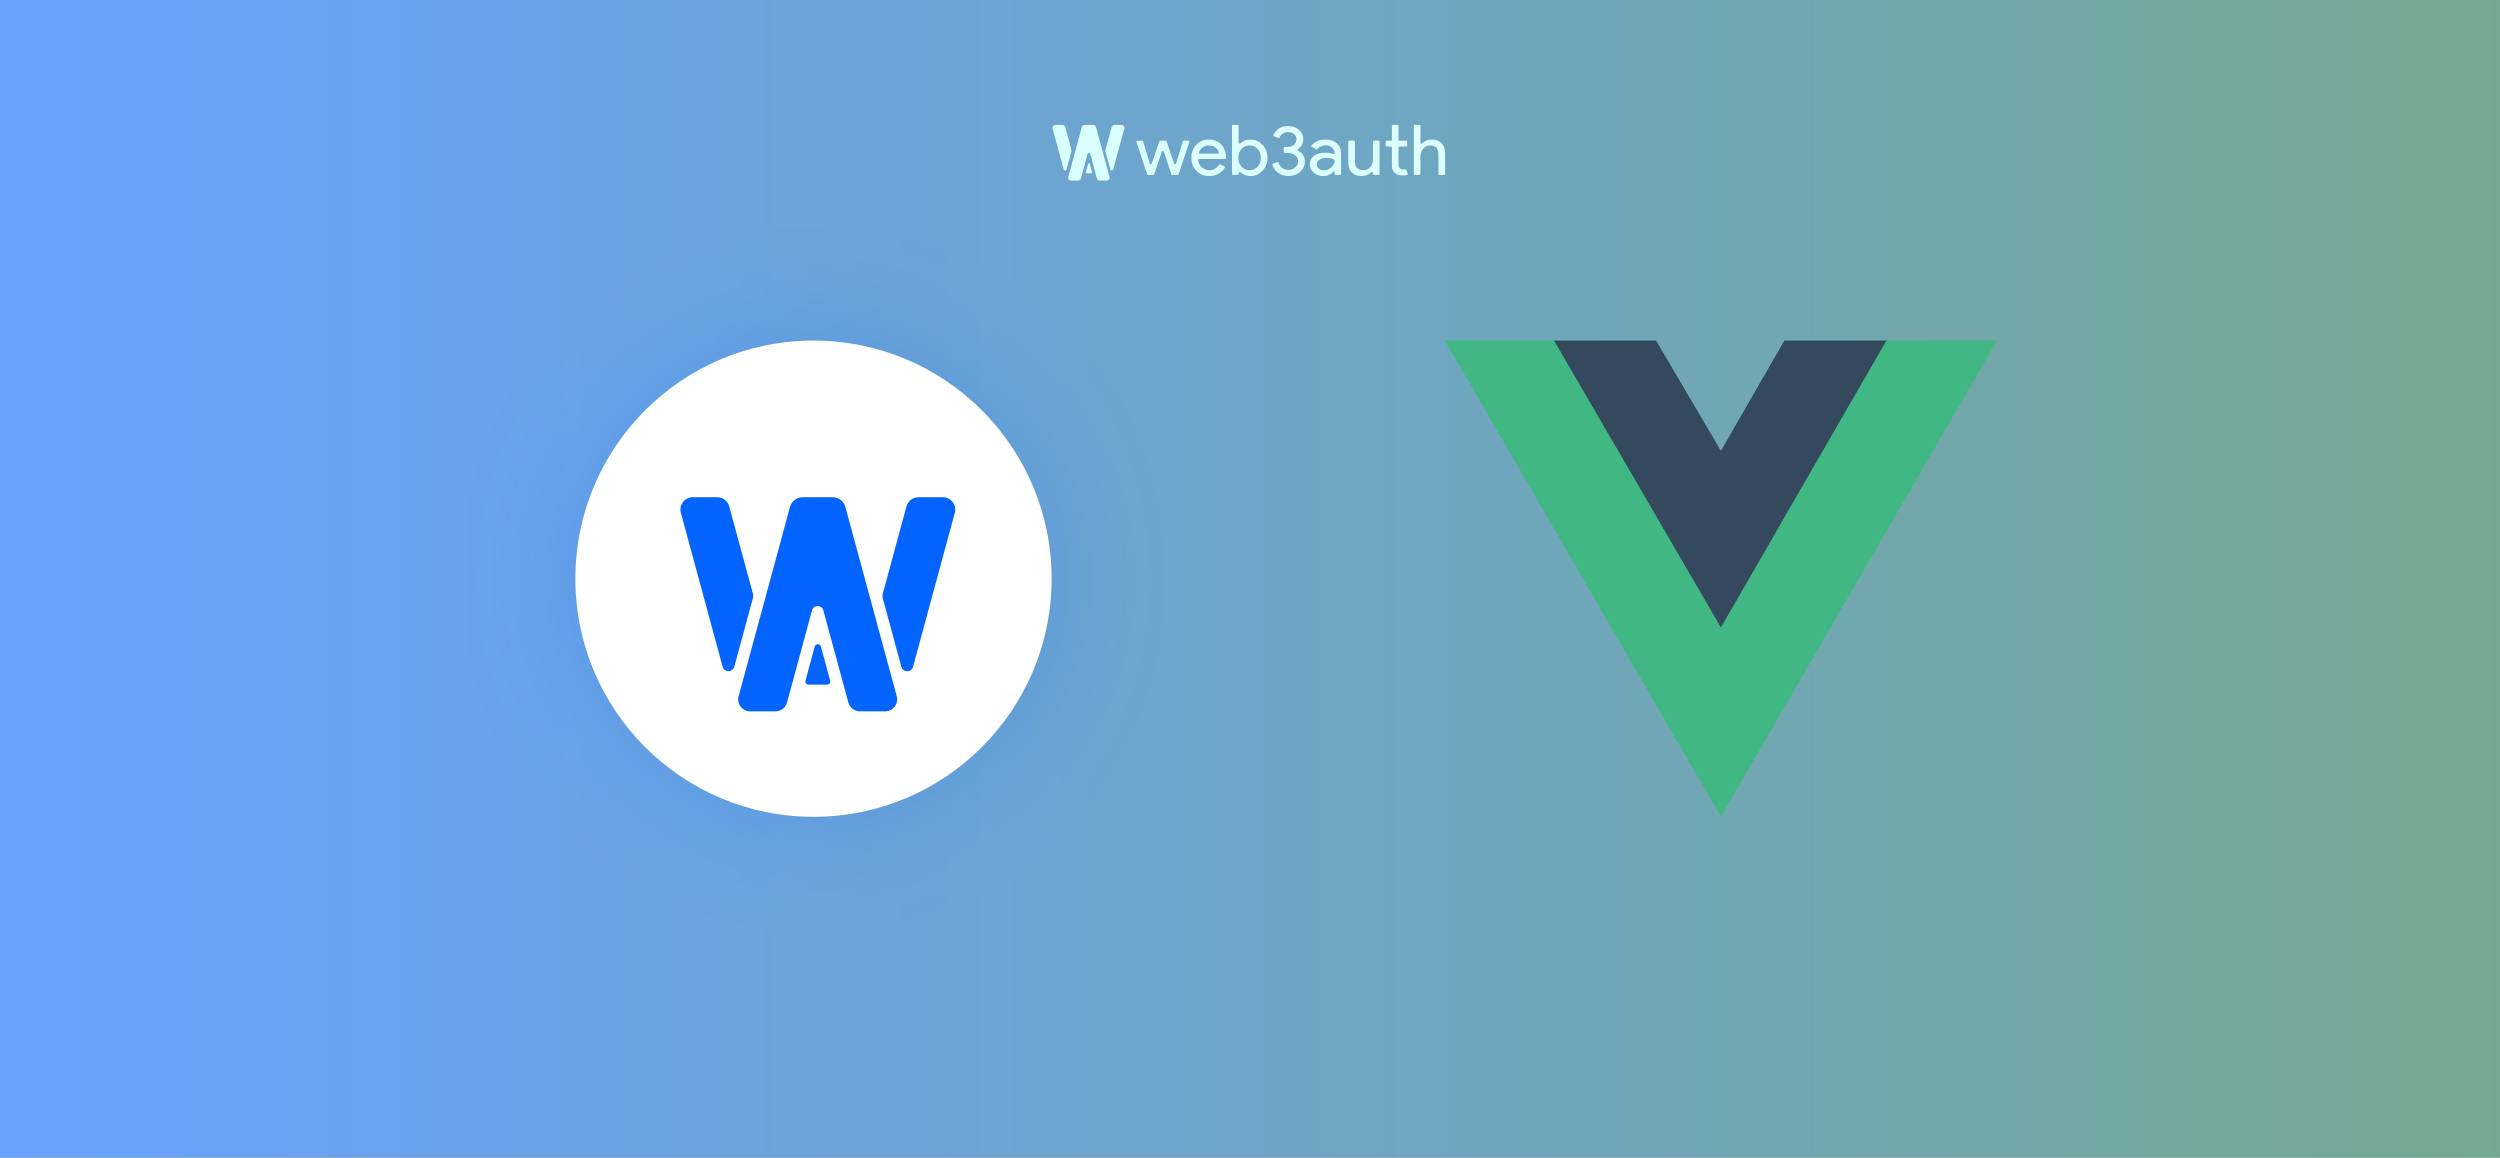
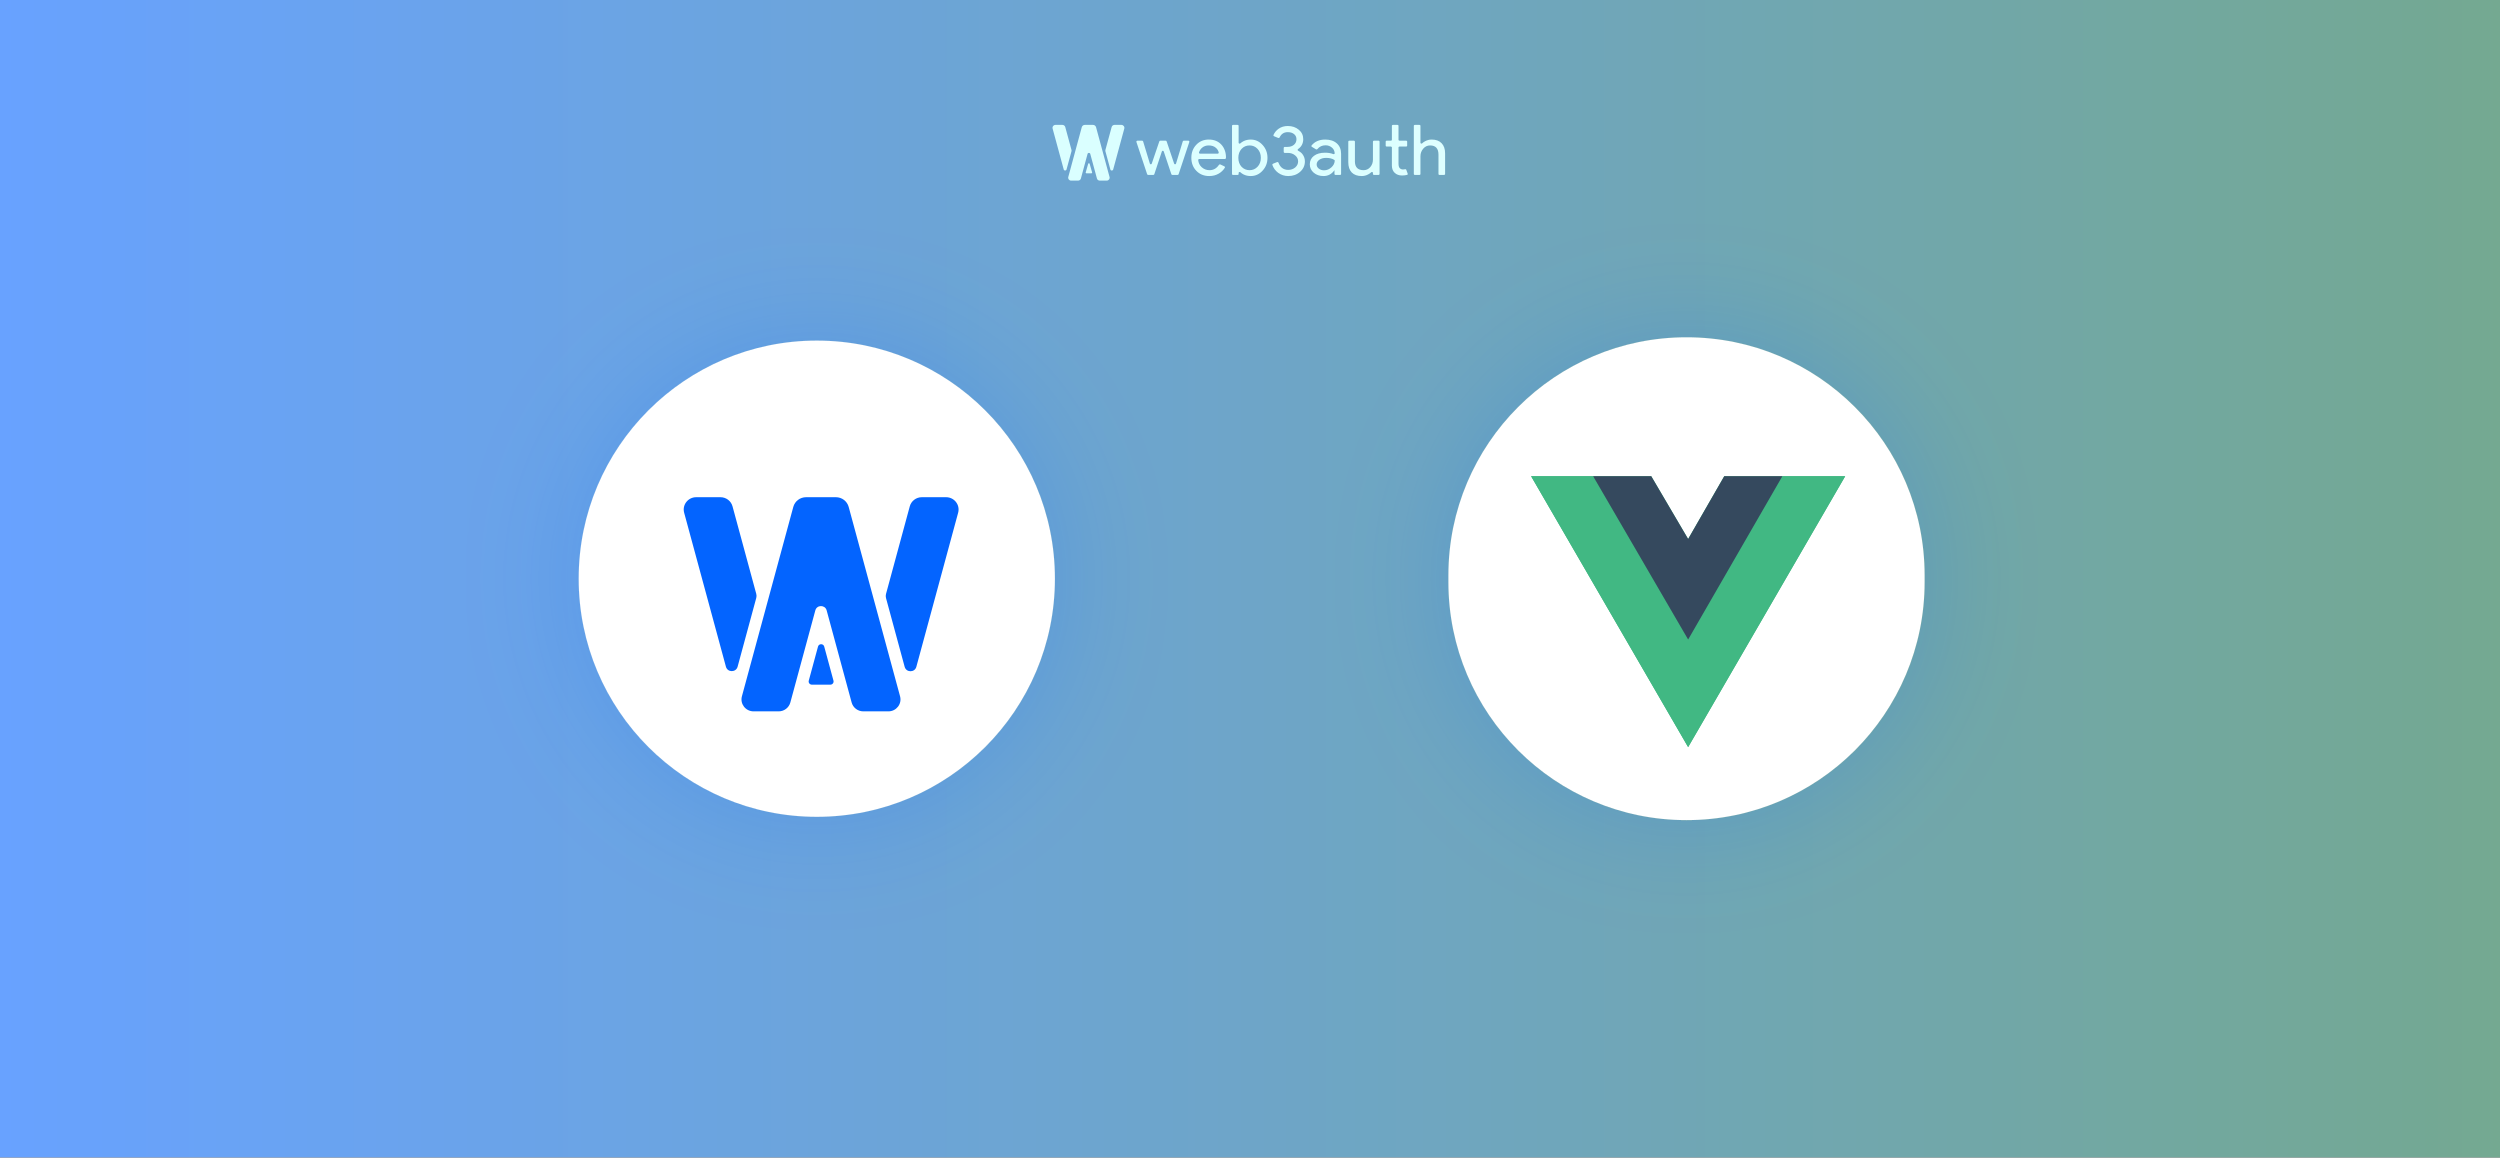
<svg xmlns="http://www.w3.org/2000/svg" width="756" height="350" viewBox="0 0 756 350" fill="none">
  <rect width="756" height="350" fill="black" />
  <rect width="756" height="350" fill="white" />
  <rect width="756" height="350" fill="url(#paint0_linear_1128_242650)" fill-opacity="0.6" />
  <g style="mix-blend-mode:overlay">
-     <path fill-rule="evenodd" clip-rule="evenodd" d="M378.205 53.237C377.421 53.237 376.701 53.075 376.048 52.751C375.679 52.564 375.358 52.342 375.086 52.084C374.914 51.922 374.565 52.032 374.565 52.265V52.613C374.565 52.771 374.433 52.899 374.27 52.899H372.855C372.692 52.899 372.56 52.771 372.56 52.613V38.05C372.56 37.892 372.692 37.764 372.855 37.764H374.264C374.427 37.764 374.559 37.892 374.559 38.05V43.175C374.559 43.408 374.908 43.52 375.081 43.357C375.355 43.099 375.678 42.877 376.048 42.69C376.701 42.365 377.421 42.203 378.205 42.203C379.615 42.203 380.806 42.739 381.78 43.81C382.783 44.895 383.284 46.198 383.284 47.72C383.284 49.256 382.783 50.56 381.78 51.631C380.806 52.702 379.615 53.237 378.205 53.237ZM377.878 51.462C378.837 51.462 379.644 51.109 380.298 50.405C380.952 49.714 381.279 48.819 381.279 47.72C381.279 46.635 380.952 45.74 380.298 45.036C379.644 44.331 378.837 43.979 377.878 43.979C376.905 43.979 376.091 44.331 375.437 45.036C374.798 45.74 374.478 46.635 374.478 47.72C374.478 48.819 374.798 49.721 375.437 50.426C376.091 51.117 376.905 51.462 377.878 51.462ZM365.67 53.237C364.1 53.237 362.807 52.716 361.79 51.673C360.773 50.63 360.264 49.313 360.264 47.72C360.264 46.142 360.758 44.831 361.746 43.789C362.735 42.732 363.999 42.203 365.539 42.203C367.123 42.203 368.38 42.704 369.31 43.704C370.312 44.751 370.791 46.325 370.728 47.757C370.72 47.941 370.56 48.08 370.371 48.08H362.673C362.476 48.08 362.316 48.238 362.337 48.428C362.428 49.283 362.769 49.984 363.359 50.532C364.028 51.152 364.827 51.462 365.757 51.462C366.943 51.462 367.892 50.928 368.603 49.86C368.698 49.718 368.887 49.66 369.045 49.734L370.243 50.301C370.412 50.381 370.48 50.581 370.382 50.737C369.919 51.473 369.307 52.06 368.547 52.498C367.704 52.991 366.745 53.237 365.67 53.237ZM362.582 46.065C362.511 46.271 362.678 46.473 362.903 46.473H368.212C368.416 46.473 368.579 46.303 368.538 46.109C368.419 45.552 368.131 45.082 367.675 44.698C367.137 44.218 366.411 43.979 365.495 43.979C364.74 43.979 364.086 44.204 363.534 44.655C363.096 45.023 362.779 45.492 362.582 46.065ZM359.65 42.939C359.715 42.743 359.564 42.542 359.351 42.542H357.967C357.828 42.542 357.706 42.63 357.667 42.76L355.625 49.479C355.544 49.749 355.152 49.754 355.062 49.487L352.79 42.751C352.748 42.626 352.628 42.542 352.493 42.542H350.876C350.741 42.542 350.621 42.626 350.578 42.75L348.286 49.492C348.196 49.758 347.805 49.752 347.723 49.483L345.681 42.76C345.641 42.63 345.519 42.542 345.38 42.542H343.952C343.74 42.542 343.589 42.743 343.654 42.939L346.896 52.688C346.937 52.814 347.058 52.899 347.194 52.899H348.764C348.9 52.899 349.021 52.814 349.063 52.688L351.35 45.794C351.438 45.53 351.823 45.529 351.912 45.794L354.219 52.689C354.261 52.814 354.381 52.899 354.517 52.899H356.11C356.246 52.899 356.366 52.814 356.408 52.688L359.65 42.939ZM421.777 52.286C422.358 52.808 423.085 53.068 423.957 53.068C424.534 53.068 425.051 53.006 425.508 52.88C425.665 52.837 425.744 52.674 425.69 52.526L425.262 51.352C425.204 51.195 425.021 51.119 424.857 51.169C424.812 51.183 424.766 51.196 424.719 51.208C424.574 51.236 424.422 51.25 424.262 51.25C423.913 51.25 423.601 51.131 423.324 50.891C423.048 50.637 422.91 50.165 422.91 49.475V44.603C422.91 44.445 423.042 44.317 423.205 44.317H425.231C425.394 44.317 425.526 44.189 425.526 44.031V42.828C425.526 42.67 425.394 42.542 425.231 42.542H423.205C423.042 42.542 422.91 42.413 422.91 42.255V38.05C422.91 37.892 422.778 37.764 422.615 37.764H421.2C421.037 37.764 420.905 37.892 420.905 38.05V42.255C420.905 42.413 420.773 42.542 420.61 42.542H419.326C419.163 42.542 419.031 42.67 419.031 42.828V44.031C419.031 44.189 419.163 44.317 419.326 44.317H420.61C420.773 44.317 420.905 44.445 420.905 44.603V50.109C420.92 51.039 421.21 51.765 421.777 52.286ZM393.139 51.969C394.113 51.124 394.6 50.067 394.6 48.798C394.6 48.023 394.375 47.326 393.924 46.706C393.717 46.411 393.419 46.036 392.546 45.561C392.361 45.461 392.356 45.194 392.531 45.078C393.576 44.383 394.098 43.331 394.098 42.098C394.098 40.928 393.655 39.977 392.769 39.244C391.868 38.483 390.756 38.103 389.434 38.103C388.373 38.103 387.451 38.377 386.666 38.927C385.967 39.417 385.446 40.041 385.105 40.799C385.034 40.956 385.115 41.136 385.278 41.202L386.517 41.711C386.693 41.783 386.893 41.697 386.972 41.529C387.46 40.485 388.281 39.963 389.434 39.963C390.219 39.963 390.851 40.16 391.33 40.555C391.81 40.949 392.05 41.464 392.05 42.098C392.05 42.788 391.795 43.352 391.287 43.789C390.778 44.212 390.124 44.423 389.325 44.423H388.524C388.34 44.423 388.192 44.567 388.192 44.745V45.919C388.192 46.097 388.34 46.241 388.524 46.241H389.478C390.32 46.241 391.04 46.487 391.636 46.98C392.246 47.474 392.551 48.08 392.551 48.798C392.551 49.517 392.26 50.13 391.679 50.637C391.083 51.131 390.379 51.377 389.565 51.377C388.824 51.377 388.184 51.166 387.647 50.743C387.202 50.371 386.862 49.867 386.627 49.229C386.56 49.047 386.351 48.948 386.168 49.023L384.955 49.513C384.8 49.575 384.716 49.742 384.771 49.896C385.11 50.857 385.698 51.646 386.535 52.265C387.436 52.913 388.446 53.237 389.565 53.237C390.989 53.237 392.18 52.815 393.139 51.969ZM398.158 49.728C398.158 49.165 398.427 48.693 398.964 48.312C399.517 47.932 400.2 47.742 401.013 47.742C402.057 47.742 402.886 47.95 403.5 48.367C403.583 48.424 403.63 48.518 403.625 48.616C403.585 49.368 403.252 50.028 402.626 50.595C401.972 51.201 401.224 51.504 400.381 51.504C399.785 51.504 399.262 51.335 398.812 50.997C398.376 50.658 398.158 50.236 398.158 49.728ZM404.261 43.366C403.404 42.591 402.234 42.203 400.752 42.203C398.965 42.203 397.588 42.799 396.62 43.992C396.516 44.12 396.555 44.305 396.698 44.392L397.963 45.165C398.096 45.246 398.271 45.21 398.37 45.091C399.005 44.321 399.835 43.937 400.861 43.937C401.602 43.937 402.248 44.176 402.801 44.655C403.356 45.123 403.553 45.686 403.609 46.321C403.629 46.539 403.383 46.681 403.174 46.596C402.484 46.317 401.655 46.177 400.686 46.177C399.291 46.177 398.172 46.494 397.33 47.129C396.501 47.763 396.087 48.615 396.087 49.686C396.087 50.701 396.48 51.546 397.264 52.223C398.064 52.899 399.052 53.237 400.229 53.237C401.609 53.237 402.713 52.645 403.542 51.462V52.613C403.542 52.771 403.674 52.899 403.837 52.899H405.252C405.415 52.899 405.547 52.771 405.547 52.613V46.516C405.547 45.177 405.118 44.127 404.261 43.366ZM417.181 52.595C417.181 52.763 417.04 52.899 416.867 52.899H415.489C415.316 52.899 415.176 52.763 415.176 52.595V52.256C415.176 52.036 414.834 51.931 414.673 52.085C414.42 52.326 414.115 52.541 413.759 52.73C413.134 53.068 412.48 53.237 411.797 53.237C410.489 53.237 409.479 52.878 408.767 52.159C408.07 51.426 407.721 50.391 407.721 49.052V42.846C407.721 42.678 407.862 42.542 408.035 42.542H409.413C409.586 42.542 409.727 42.678 409.727 42.846V48.925C409.77 50.616 410.649 51.462 412.364 51.462C413.163 51.462 413.831 51.152 414.369 50.532C414.907 49.898 415.176 49.144 415.176 48.27V42.846C415.176 42.678 415.316 42.542 415.489 42.542H416.867C417.04 42.542 417.181 42.678 417.181 42.846V52.595ZM427.54 38.05C427.54 37.892 427.672 37.764 427.835 37.764H429.25C429.413 37.764 429.545 37.892 429.545 38.05V43.185C429.545 43.404 429.886 43.508 430.046 43.354C430.294 43.113 430.592 42.899 430.94 42.711C431.579 42.373 432.24 42.203 432.923 42.203C434.231 42.203 435.234 42.57 435.931 43.303C436.643 44.021 436.999 45.05 436.999 46.389V52.613C436.999 52.771 436.867 52.899 436.704 52.899H435.289C435.126 52.899 434.994 52.771 434.994 52.613V46.769C434.994 44.909 434.144 43.979 432.444 43.979C431.63 43.979 430.94 44.31 430.373 44.972C429.821 45.621 429.545 46.382 429.545 47.255V52.613C429.545 52.771 429.413 52.899 429.25 52.899H427.835C427.672 52.899 427.54 52.771 427.54 52.613V38.05Z" fill="white" />
+     <path fill-rule="evenodd" clip-rule="evenodd" d="M378.205 53.237C377.421 53.237 376.701 53.075 376.048 52.751C375.679 52.564 375.358 52.342 375.086 52.084C374.914 51.922 374.565 52.032 374.565 52.265V52.613C374.565 52.771 374.433 52.899 374.27 52.899H372.855C372.692 52.899 372.56 52.771 372.56 52.613V38.05C372.56 37.892 372.692 37.764 372.855 37.764H374.264C374.427 37.764 374.559 37.892 374.559 38.05V43.175C374.559 43.408 374.908 43.52 375.081 43.357C375.355 43.099 375.678 42.877 376.048 42.69C376.701 42.365 377.421 42.203 378.205 42.203C379.615 42.203 380.806 42.739 381.78 43.81C382.783 44.895 383.284 46.198 383.284 47.72C383.284 49.256 382.783 50.56 381.78 51.631C380.806 52.702 379.615 53.237 378.205 53.237ZM377.878 51.462C378.837 51.462 379.644 51.109 380.298 50.405C380.952 49.714 381.279 48.819 381.279 47.72C381.279 46.635 380.952 45.74 380.298 45.036C379.644 44.331 378.837 43.979 377.878 43.979C376.905 43.979 376.091 44.331 375.437 45.036C374.798 45.74 374.478 46.635 374.478 47.72C374.478 48.819 374.798 49.721 375.437 50.426C376.091 51.117 376.905 51.462 377.878 51.462ZM365.67 53.237C364.1 53.237 362.807 52.716 361.79 51.673C360.773 50.63 360.264 49.313 360.264 47.72C360.264 46.142 360.758 44.831 361.746 43.789C362.735 42.732 363.999 42.203 365.539 42.203C367.123 42.203 368.38 42.704 369.31 43.704C370.312 44.751 370.791 46.325 370.728 47.757C370.72 47.941 370.56 48.08 370.371 48.08H362.673C362.476 48.08 362.316 48.238 362.337 48.428C362.428 49.283 362.769 49.984 363.359 50.532C364.028 51.152 364.827 51.462 365.757 51.462C366.943 51.462 367.892 50.928 368.603 49.86C368.698 49.718 368.887 49.66 369.045 49.734L370.243 50.301C370.412 50.381 370.48 50.581 370.382 50.737C369.919 51.473 369.307 52.06 368.547 52.498C367.704 52.991 366.745 53.237 365.67 53.237ZM362.582 46.065C362.511 46.271 362.678 46.473 362.903 46.473H368.212C368.416 46.473 368.579 46.303 368.538 46.109C368.419 45.552 368.131 45.082 367.675 44.698C367.137 44.218 366.411 43.979 365.495 43.979C364.74 43.979 364.086 44.204 363.534 44.655C363.096 45.023 362.779 45.492 362.582 46.065ZM359.65 42.939C359.715 42.743 359.564 42.542 359.351 42.542H357.967C357.828 42.542 357.706 42.63 357.667 42.76L355.625 49.479C355.544 49.749 355.152 49.754 355.062 49.487L352.79 42.751C352.748 42.626 352.628 42.542 352.493 42.542H350.876C350.741 42.542 350.621 42.626 350.578 42.75L348.286 49.492C348.196 49.758 347.805 49.752 347.723 49.483L345.681 42.76C345.641 42.63 345.519 42.542 345.38 42.542H343.952C343.74 42.542 343.589 42.743 343.654 42.939L346.896 52.688C346.937 52.814 347.058 52.899 347.194 52.899H348.764C348.9 52.899 349.021 52.814 349.063 52.688L351.35 45.794C351.438 45.53 351.823 45.529 351.912 45.794L354.219 52.689C354.261 52.814 354.381 52.899 354.517 52.899H356.11C356.246 52.899 356.366 52.814 356.408 52.688L359.65 42.939ZM421.777 52.286C422.358 52.808 423.085 53.068 423.957 53.068C424.534 53.068 425.051 53.006 425.508 52.88C425.665 52.837 425.744 52.674 425.69 52.526L425.262 51.352C425.204 51.195 425.021 51.119 424.857 51.169C424.812 51.183 424.766 51.196 424.719 51.208C424.574 51.236 424.422 51.25 424.262 51.25C423.913 51.25 423.601 51.131 423.324 50.891C423.048 50.637 422.91 50.165 422.91 49.475V44.603C422.91 44.445 423.042 44.317 423.205 44.317H425.231C425.394 44.317 425.526 44.189 425.526 44.031V42.828C425.526 42.67 425.394 42.542 425.231 42.542H423.205C423.042 42.542 422.91 42.413 422.91 42.255V38.05C422.91 37.892 422.778 37.764 422.615 37.764H421.2C421.037 37.764 420.905 37.892 420.905 38.05V42.255C420.905 42.413 420.773 42.542 420.61 42.542H419.326C419.163 42.542 419.031 42.67 419.031 42.828V44.031C419.031 44.189 419.163 44.317 419.326 44.317H420.61C420.773 44.317 420.905 44.445 420.905 44.603V50.109C420.92 51.039 421.21 51.765 421.777 52.286ZM393.139 51.969C394.113 51.124 394.6 50.067 394.6 48.798C394.6 48.023 394.375 47.326 393.924 46.706C393.717 46.411 393.419 46.036 392.546 45.561C392.361 45.461 392.356 45.194 392.531 45.078C393.576 44.383 394.098 43.331 394.098 42.098C394.098 40.928 393.655 39.977 392.769 39.244C391.868 38.483 390.756 38.103 389.434 38.103C388.373 38.103 387.451 38.377 386.666 38.927C385.967 39.417 385.446 40.041 385.105 40.799C385.034 40.956 385.115 41.136 385.278 41.202L386.517 41.711C386.693 41.783 386.893 41.697 386.972 41.529C387.46 40.485 388.281 39.963 389.434 39.963C390.219 39.963 390.851 40.16 391.33 40.555C391.81 40.949 392.05 41.464 392.05 42.098C392.05 42.788 391.795 43.352 391.287 43.789C390.778 44.212 390.124 44.423 389.325 44.423H388.524C388.34 44.423 388.192 44.567 388.192 44.745V45.919C388.192 46.097 388.34 46.241 388.524 46.241H389.478C390.32 46.241 391.04 46.487 391.636 46.98C392.246 47.474 392.551 48.08 392.551 48.798C392.551 49.517 392.26 50.13 391.679 50.637C391.083 51.131 390.379 51.377 389.565 51.377C388.824 51.377 388.184 51.166 387.647 50.743C387.202 50.371 386.862 49.867 386.627 49.229C386.56 49.047 386.351 48.948 386.168 49.023L384.955 49.513C384.8 49.575 384.716 49.742 384.771 49.896C385.11 50.857 385.698 51.646 386.535 52.265C387.436 52.913 388.446 53.237 389.565 53.237C390.989 53.237 392.18 52.815 393.139 51.969ZM398.158 49.728C398.158 49.165 398.427 48.693 398.964 48.312C399.517 47.932 400.2 47.742 401.013 47.742C402.057 47.742 402.886 47.95 403.5 48.367C403.583 48.424 403.63 48.518 403.625 48.616C403.585 49.368 403.252 50.028 402.626 50.595C401.972 51.201 401.224 51.504 400.381 51.504C399.785 51.504 399.262 51.335 398.812 50.997C398.376 50.658 398.158 50.236 398.158 49.728ZM404.261 43.366C403.404 42.591 402.234 42.203 400.752 42.203C398.965 42.203 397.588 42.799 396.62 43.992C396.516 44.12 396.555 44.305 396.698 44.392L397.963 45.165C398.096 45.246 398.272 45.21 398.37 45.091C399.005 44.321 399.835 43.937 400.861 43.937C401.602 43.937 402.248 44.176 402.801 44.655C403.356 45.123 403.553 45.686 403.609 46.321C403.629 46.539 403.383 46.681 403.174 46.596C402.484 46.317 401.655 46.177 400.686 46.177C399.291 46.177 398.172 46.494 397.33 47.129C396.501 47.763 396.087 48.615 396.087 49.686C396.087 50.701 396.48 51.546 397.264 52.223C398.064 52.899 399.052 53.237 400.229 53.237C401.609 53.237 402.713 52.645 403.542 51.462V52.613C403.542 52.771 403.674 52.899 403.837 52.899H405.252C405.415 52.899 405.547 52.771 405.547 52.613V46.516C405.547 45.177 405.118 44.127 404.261 43.366ZM417.181 52.595C417.181 52.763 417.04 52.899 416.867 52.899H415.489C415.316 52.899 415.176 52.763 415.176 52.595V52.256C415.176 52.036 414.834 51.931 414.673 52.085C414.42 52.326 414.115 52.541 413.759 52.73C413.134 53.068 412.48 53.237 411.797 53.237C410.489 53.237 409.479 52.878 408.767 52.159C408.07 51.426 407.721 50.391 407.721 49.052V42.846C407.721 42.678 407.862 42.542 408.035 42.542H409.413C409.586 42.542 409.727 42.678 409.727 42.846V48.925C409.77 50.616 410.649 51.462 412.364 51.462C413.163 51.462 413.831 51.152 414.369 50.532C414.907 49.898 415.176 49.144 415.176 48.27V42.846C415.176 42.678 415.316 42.542 415.489 42.542H416.867C417.04 42.542 417.181 42.678 417.181 42.846V52.595ZM427.54 38.05C427.54 37.892 427.672 37.764 427.835 37.764H429.25C429.413 37.764 429.545 37.892 429.545 38.05V43.185C429.545 43.404 429.886 43.508 430.046 43.354C430.294 43.113 430.592 42.899 430.94 42.711C431.579 42.373 432.24 42.203 432.923 42.203C434.231 42.203 435.234 42.57 435.931 43.303C436.643 44.021 436.999 45.05 436.999 46.389V52.613C436.999 52.771 436.867 52.899 436.704 52.899H435.289C435.126 52.899 434.994 52.771 434.994 52.613V46.769C434.994 44.909 434.144 43.979 432.444 43.979C431.63 43.979 430.94 44.31 430.373 44.972C429.821 45.621 429.545 46.382 429.545 47.255V52.613C429.545 52.771 429.413 52.899 429.25 52.899H427.835C427.672 52.899 427.54 52.771 427.54 52.613V38.05Z" fill="white" />
    <path d="M335.774 51.257C335.891 51.687 336.509 51.687 336.625 51.257L339.986 38.892C340.14 38.323 339.705 37.764 339.107 37.764H337.036C336.624 37.764 336.264 38.036 336.158 38.428L334.263 45.401C334.236 45.498 334.236 45.6 334.263 45.696L335.774 51.257Z" fill="white" />
    <path d="M324.031 45.392C324.057 45.489 324.057 45.59 324.031 45.687L322.52 51.248C322.403 51.678 321.785 51.678 321.668 51.248L318.311 38.892C318.156 38.323 318.591 37.764 319.189 37.764H321.261C321.672 37.764 322.032 38.036 322.139 38.428L324.031 45.392Z" fill="white" />
    <path d="M326.863 53.975C326.761 54.355 326.413 54.619 326.015 54.619H323.895C323.318 54.619 322.898 54.077 323.047 53.526L327.127 38.468C327.24 38.052 327.62 37.764 328.055 37.764H330.52C330.955 37.764 331.335 38.052 331.448 38.468L335.528 53.526C335.677 54.077 335.257 54.619 334.68 54.619H332.559C332.162 54.619 331.814 54.355 331.711 53.975L329.698 46.544C329.586 46.129 328.989 46.129 328.877 46.544L326.863 53.975Z" fill="white" />
    <path d="M328.543 52.408C328.391 52.408 328.281 52.273 328.32 52.136L329.065 49.529C329.126 49.316 329.449 49.316 329.51 49.529L330.255 52.136C330.294 52.273 330.184 52.408 330.032 52.408H328.543Z" fill="white" />
  </g>
-   <g clip-path="url(#clip0_1128_242650)">
-     <path d="M570.444 103H603.805L520.403 246.87L437 103H500.803L520.403 136.361L539.585 103H570.444Z" fill="#41B883" />
-     <path d="M437 103L520.403 246.87L603.805 103H570.444L520.403 189.322L469.944 103H437Z" fill="#41B883" />
-     <path d="M469.943 103L520.402 189.739L570.444 103H539.585L520.402 136.361L500.802 103H469.943Z" fill="#35495E" />
+   <g filter="url(#filter0_d_1128_242650)">
+     <rect x="175" y="103" width="144" height="144" rx="72" fill="white" />
+     <path fill-rule="evenodd" clip-rule="evenodd" d="M244.569 205.835C244.403 206.444 244.869 207.043 245.508 207.043H251.104C251.743 207.043 252.208 206.444 252.043 205.835L249.245 195.52C248.987 194.571 247.625 194.571 247.367 195.52L244.569 205.835Z" fill="#0364FF" />
+     <path fill-rule="evenodd" clip-rule="evenodd" d="M238.997 212.438C238.568 214.017 237.119 215.116 235.463 215.116H227.887C225.482 215.116 223.731 212.862 224.353 210.567L239.894 153.285C240.363 151.557 241.948 150.355 243.759 150.355H252.775C254.586 150.355 256.171 151.557 256.64 153.285L272.181 210.567C272.803 212.862 271.052 215.116 268.647 215.116H261.071C259.415 215.116 257.966 214.017 257.537 212.438L249.979 184.577C249.51 182.847 247.024 182.847 246.555 184.577L238.997 212.438Z" fill="#0364FF" />
+     <path fill-rule="evenodd" clip-rule="evenodd" d="M277.102 201.644C276.617 203.429 274.052 203.429 273.568 201.644L267.926 180.848C267.817 180.446 267.817 180.022 267.926 179.62L275.116 153.117C275.558 151.488 277.053 150.355 278.761 150.355H286.099C288.58 150.355 290.386 152.68 289.744 155.046L277.102 201.644ZM228.695 180.813C228.804 180.411 228.804 179.988 228.695 179.585L221.514 153.117C221.072 151.488 219.577 150.355 217.87 150.355H210.531C208.05 150.355 206.244 152.68 206.886 155.046L219.519 201.609C220.003 203.394 222.568 203.394 223.053 201.609L228.695 180.813Z" fill="#0364FF" />
  </g>
-   <g filter="url(#filter0_d_1128_242650)">
-     <rect x="174" y="103" width="144" height="144" rx="72" fill="white" />
-     <path fill-rule="evenodd" clip-rule="evenodd" d="M243.569 205.835C243.403 206.444 243.869 207.043 244.508 207.043H250.104C250.743 207.043 251.208 206.444 251.043 205.835L248.245 195.52C247.987 194.571 246.625 194.571 246.367 195.52L243.569 205.835Z" fill="#0364FF" />
-     <path fill-rule="evenodd" clip-rule="evenodd" d="M237.997 212.438C237.568 214.017 236.119 215.116 234.463 215.116H226.887C224.482 215.116 222.731 212.862 223.353 210.567L238.894 153.285C239.363 151.557 240.948 150.355 242.759 150.355H251.775C253.586 150.355 255.171 151.557 255.64 153.285L271.181 210.567C271.803 212.862 270.052 215.116 267.647 215.116H260.071C258.415 215.116 256.966 214.017 256.537 212.438L248.979 184.577C248.51 182.847 246.024 182.847 245.555 184.577L237.997 212.438Z" fill="#0364FF" />
-     <path fill-rule="evenodd" clip-rule="evenodd" d="M276.102 201.644C275.617 203.429 273.052 203.429 272.568 201.644L266.926 180.848C266.817 180.446 266.817 180.022 266.926 179.62L274.116 153.117C274.558 151.488 276.053 150.355 277.761 150.355H285.099C287.58 150.355 289.386 152.68 288.744 155.046L276.102 201.644ZM227.695 180.813C227.804 180.411 227.804 179.988 227.695 179.585L220.514 153.117C220.072 151.488 218.577 150.355 216.87 150.355H209.531C207.05 150.355 205.244 152.68 205.886 155.046L218.519 201.609C219.003 203.394 221.568 203.394 222.053 201.609L227.695 180.813Z" fill="#0364FF" />
+   <g filter="url(#filter1_d_1128_242650)">
+     <rect x="438" y="102" width="144" height="146" rx="72" fill="white" />
+     <g clip-path="url(#clip0_1128_242650)">
+       <path d="M538.989 144H557.986L510.493 225.926L463 144H499.332L510.493 162.997L521.417 144H538.989Z" fill="#41B883" />
+       <path d="M463 144L510.493 225.926L557.986 144H538.989L510.493 193.155L481.76 144H463Z" fill="#41B883" />
+       <path d="M481.76 144L510.493 193.393L538.989 144H521.417L510.493 162.997L499.332 144H481.76Z" fill="#35495E" />
+     </g>
  </g>
  <defs>
-     <filter id="filter0_d_1128_242650" x="140" y="69" width="212" height="212" filterUnits="userSpaceOnUse" color-interpolation-filters="sRGB">
+     <filter id="filter0_d_1128_242650" x="141" y="69" width="212" height="212" filterUnits="userSpaceOnUse" color-interpolation-filters="sRGB">
+       <feFlood flood-opacity="0" result="BackgroundImageFix" />
+       <feColorMatrix in="SourceAlpha" type="matrix" values="0 0 0 0 0 0 0 0 0 0 0 0 0 0 0 0 0 0 127 0" result="hardAlpha" />
+       <feOffset />
+       <feGaussianBlur stdDeviation="17" />
+       <feComposite in2="hardAlpha" operator="out" />
+       <feColorMatrix type="matrix" values="0 0 0 0 0.012 0 0 0 0 0.392 0 0 0 0 1 0 0 0 0.2 0" />
+       <feBlend mode="normal" in2="BackgroundImageFix" result="effect1_dropShadow_1128_242650" />
+       <feBlend mode="normal" in="SourceGraphic" in2="effect1_dropShadow_1128_242650" result="shape" />
+     </filter>
+     <filter id="filter1_d_1128_242650" x="404" y="68" width="212" height="214" filterUnits="userSpaceOnUse" color-interpolation-filters="sRGB">
      <feFlood flood-opacity="0" result="BackgroundImageFix" />
      <feColorMatrix in="SourceAlpha" type="matrix" values="0 0 0 0 0 0 0 0 0 0 0 0 0 0 0 0 0 0 127 0" result="hardAlpha" />
      <feOffset />
      <feGaussianBlur stdDeviation="17" />
      <feComposite in2="hardAlpha" operator="out" />
      <feColorMatrix type="matrix" values="0 0 0 0 0.012 0 0 0 0 0.392 0 0 0 0 1 0 0 0 0.2 0" />
      <feBlend mode="normal" in2="BackgroundImageFix" result="effect1_dropShadow_1128_242650" />
      <feBlend mode="normal" in="SourceGraphic" in2="effect1_dropShadow_1128_242650" result="shape" />
    </filter>
    <linearGradient id="paint0_linear_1128_242650" x1="0" y1="206.5" x2="756" y2="206.5" gradientUnits="userSpaceOnUse">
      <stop stop-color="#0364FF" />
      <stop offset="1" stop-color="#176F48" />
    </linearGradient>
    <clipPath id="clip0_1128_242650">
-       <rect width="166.821" height="144" fill="white" transform="translate(437 103)" />
+       <rect width="94.995" height="82" fill="white" transform="translate(463 144)" />
    </clipPath>
  </defs>
</svg>
